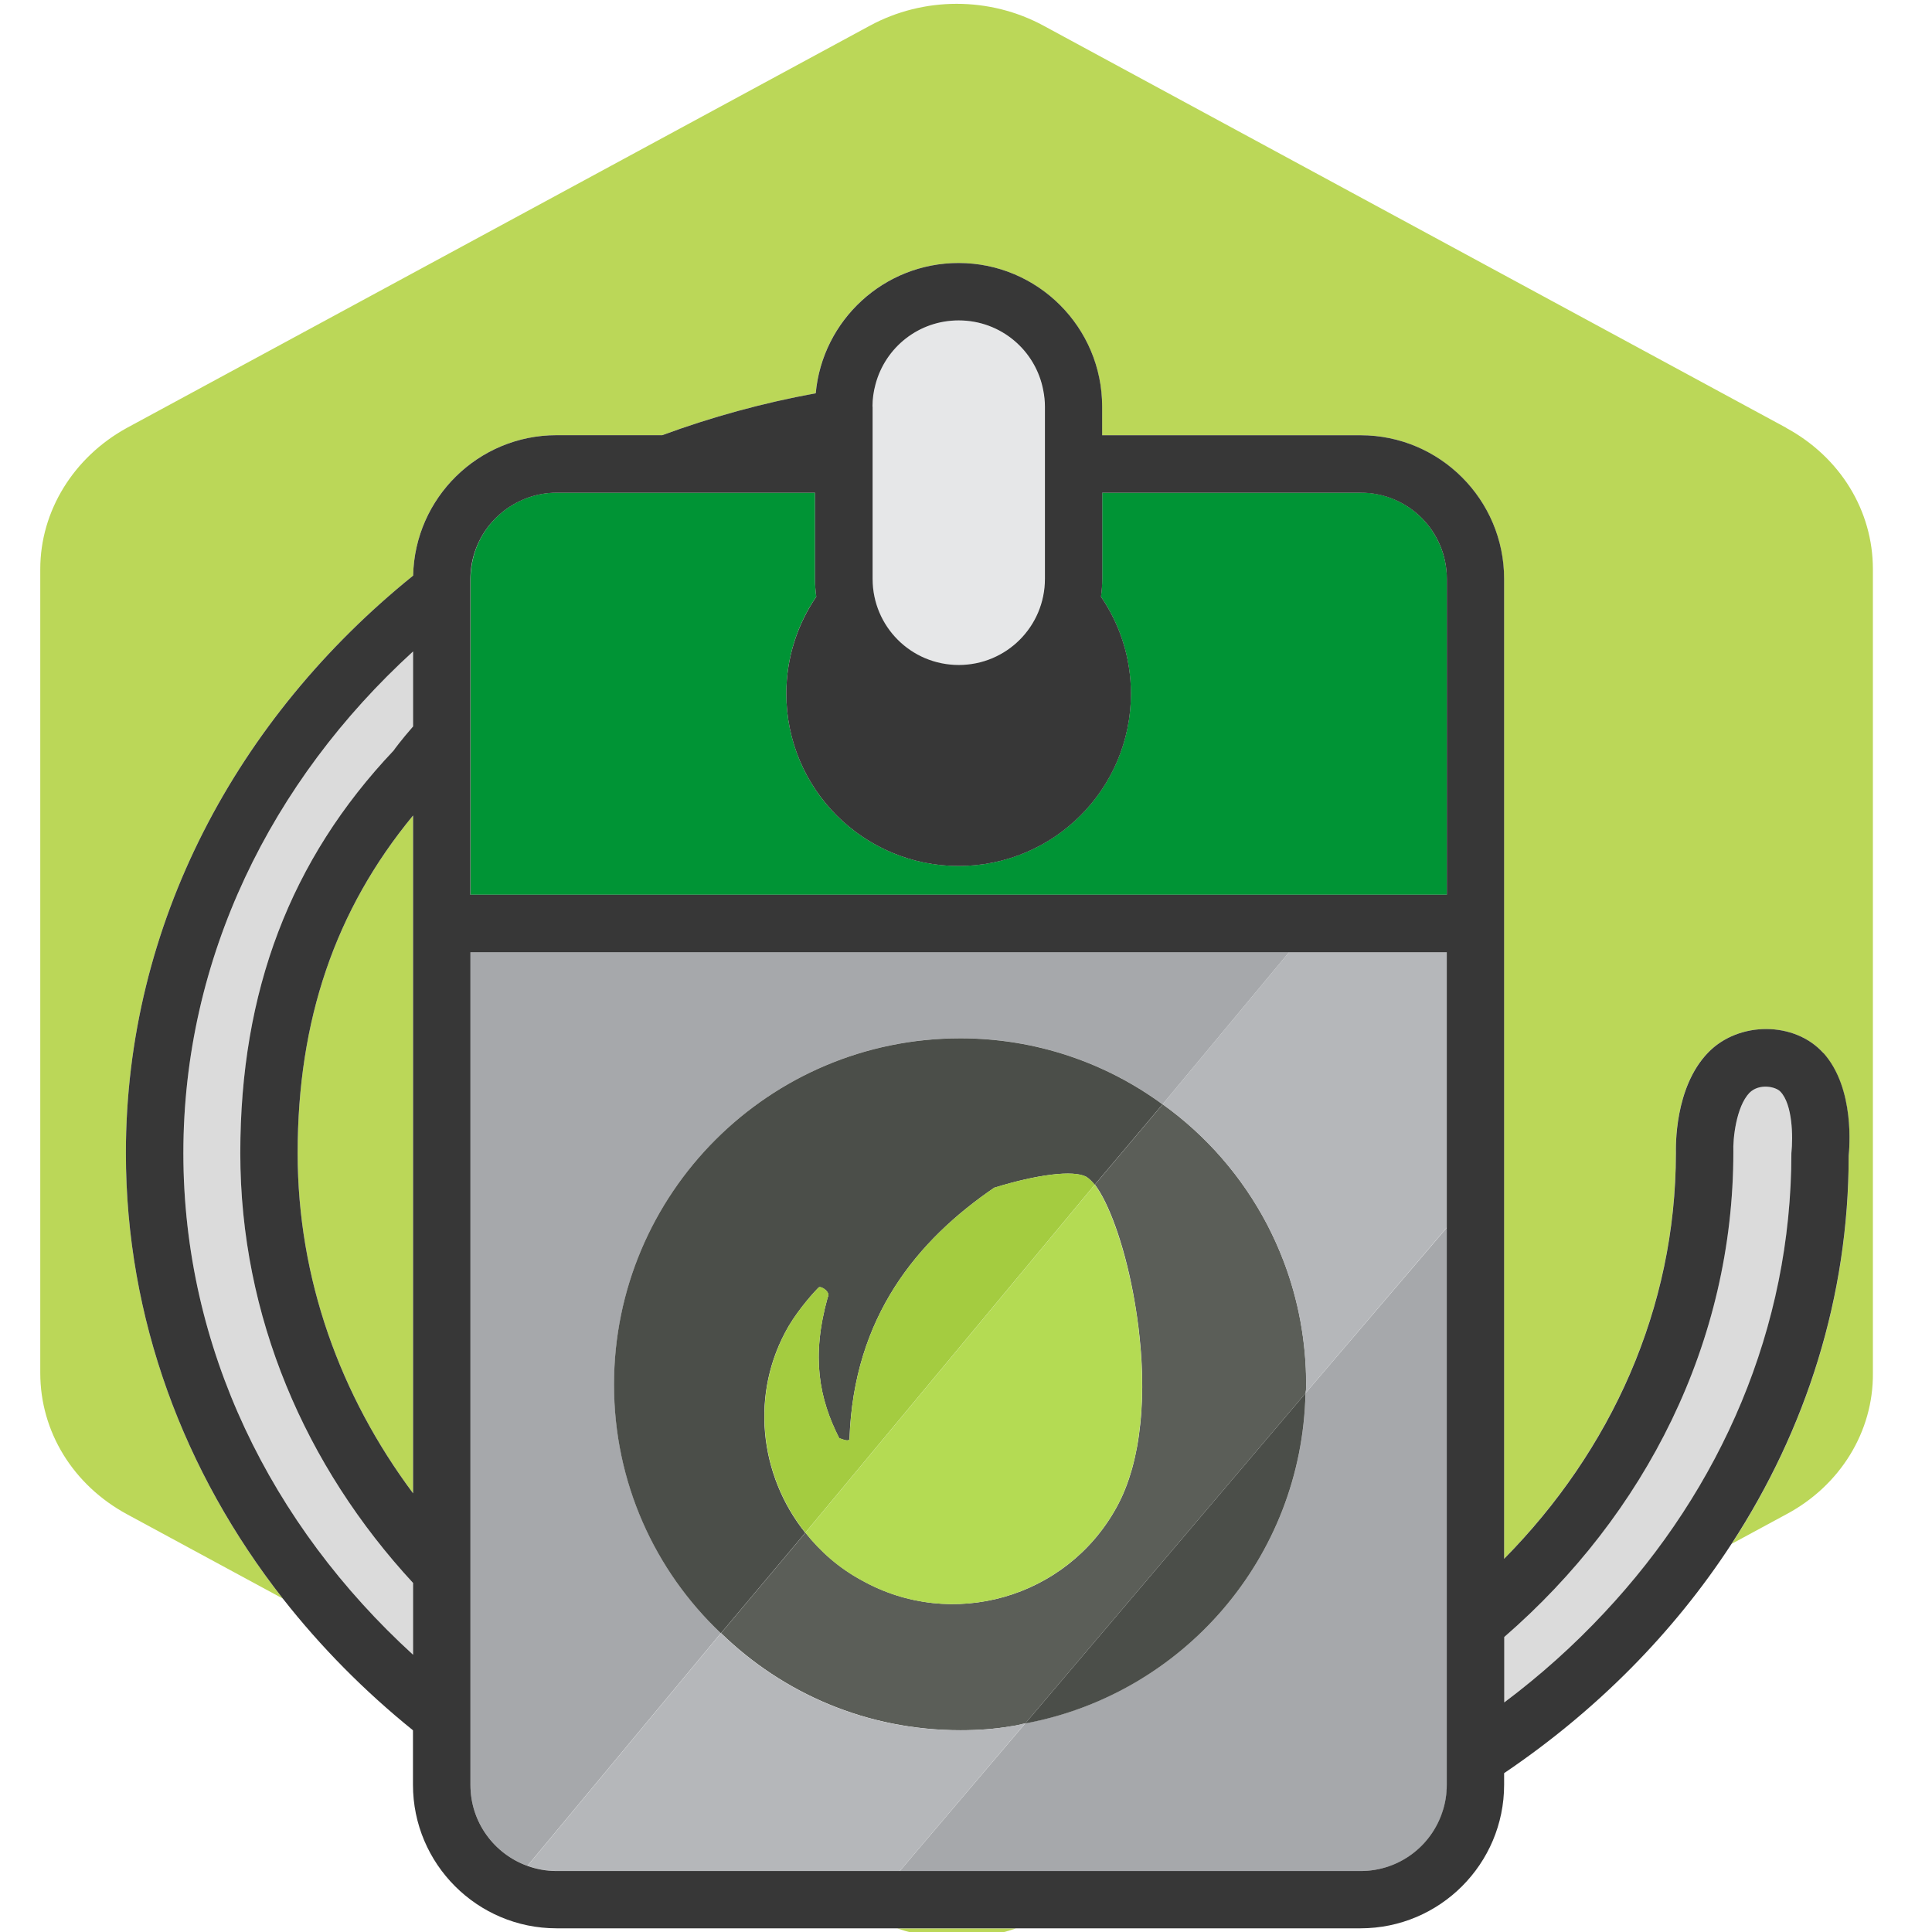
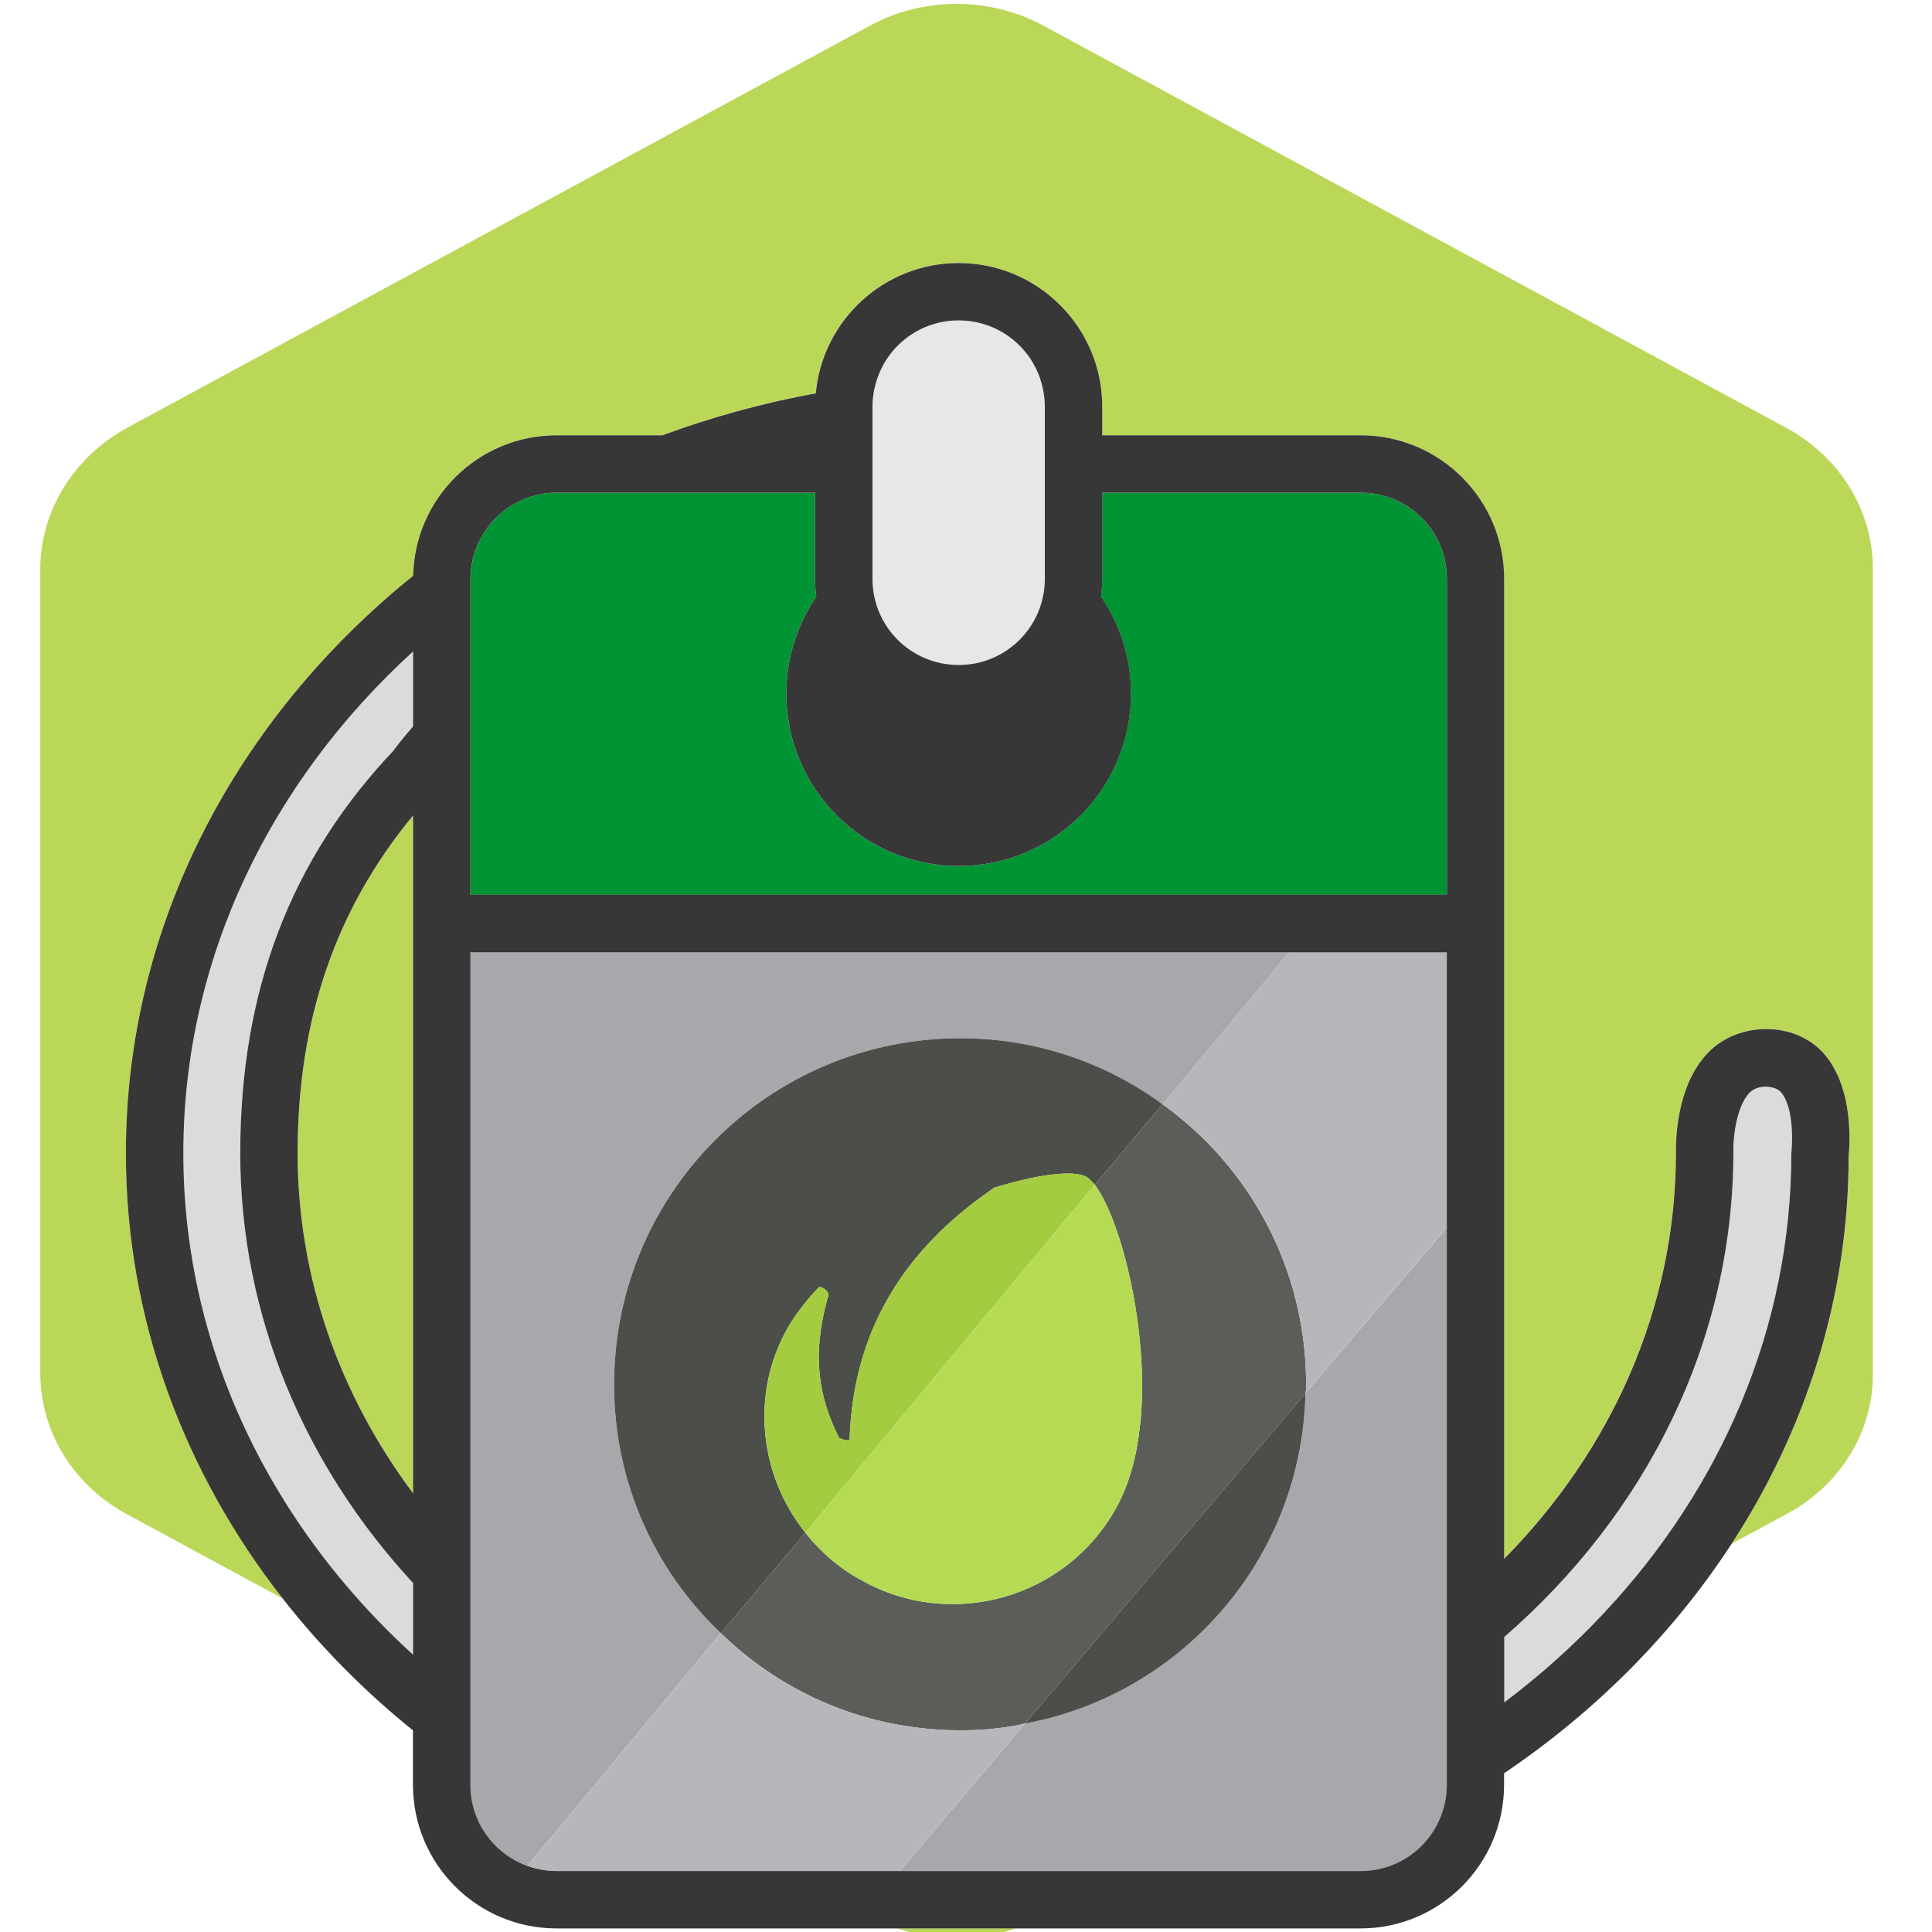
- <svg xmlns="http://www.w3.org/2000/svg" version="1.1" width="32" height="32" viewBox="0 0 32 32">
-   <path fill="#bbd758" d="M16.827 31.941h-1.965c0.635 0.218 1.33 0.218 1.965 0zM18.763 21.403c0.035 0.186 0.066 0.379 0.091 0.576-0.024-0.197-0.056-0.389-0.091-0.576zM29.586 7.086l-12.299-6.659c-0.894-0.485-1.989-0.485-2.882 0l-12.301 6.659c-0.885 0.485-1.437 1.379-1.437 2.339v13.317c0 0.97 0.542 1.854 1.437 2.339l2.581 1.397c-1.637-2.090-2.6-4.637-2.6-7.381 0-3.794 1.84-7.21 4.758-9.563 0.027-1.29 1.080-2.326 2.376-2.326h1.749c0.813-0.299 1.662-0.534 2.542-0.694 0.11-1.21 1.128-2.158 2.366-2.158 1.312 0 2.378 1.066 2.378 2.378v0.475h4.28c1.312 0 2.378 1.066 2.378 2.378v16.232c1.768-1.795 2.845-4.146 2.845-6.72 0-0.094-0.029-1.085 0.533-1.664 0.504-0.523 1.437-0.523 1.912 0.010 0.523 0.59 0.429 1.589 0.419 1.702 0 2.336-0.707 4.533-1.939 6.424l0.902-0.488c0.894-0.475 1.446-1.37 1.437-2.339v-13.317c0-0.97-0.542-1.854-1.435-2.339zM6.842 24.734v-11.227c-1.29 1.563-1.912 3.389-1.912 5.592 0 2.082 0.706 4.019 1.912 5.635zM21.632 22.933c0-0.269-0.019-0.533-0.054-0.792 0.037 0.259 0.054 0.523 0.054 0.792zM21.579 22.141c-0.035-0.259-0.088-0.512-0.158-0.758 0.069 0.246 0.122 0.499 0.158 0.758z" />
-   <path fill="#dbdbdb" d="M29.49 18.082c-0.077-0.086-0.352-0.142-0.514 0.019-0.219 0.229-0.275 0.762-0.266 0.979 0 3.154-1.458 6.002-3.795 8.034v1.083c0.598-0.45 1.154-0.946 1.656-1.482 1.934-2.064 3.101-4.72 3.101-7.614 0.027-0.277 0.018-0.81-0.182-1.019zM3.037 19.099c0 3.23 1.453 6.163 3.805 8.309v-1.189c-1.787-1.931-2.862-4.414-2.862-7.12 0-2.682 0.827-4.861 2.539-6.667 0.016-0.024 0.125-0.173 0.323-0.4v-1.242c-2.352 2.146-3.805 5.078-3.805 8.309z" />
-   <path fill="#a6a8ab" d="M10.171 22.933c0-3.168 2.568-5.736 5.736-5.736 1.256 0 2.416 0.41 3.349 1.094l2.096-2.52h-13.56v13.792c0 0.619 0.394 1.144 0.944 1.341l3.203-3.853c-1.093-1.037-1.768-2.501-1.768-4.118zM21.624 23.075c-0.058 2.73-2.035 4.984-4.642 5.469l-2.078 2.446h7.634c0.637 0 1.174-0.416 1.358-0.99 0.043-0.138 0.069-0.283 0.069-0.437v-9.23l-2.341 2.742z" />
-   <path fill="#009435" d="M22.536 8.16h-4.28v1.427c0 0.101-0.008 0.198-0.021 0.296 0.312 0.458 0.496 1.011 0.496 1.606 0 1.576-1.278 2.854-2.854 2.854s-2.853-1.278-2.853-2.854c0-0.597 0.184-1.149 0.496-1.606-0.013-0.098-0.021-0.195-0.021-0.296v-1.427h-4.28c-0.168 0-0.328 0.030-0.477 0.083-0.179 0.064-0.341 0.162-0.478 0.286-0.243 0.219-0.41 0.522-0.456 0.864-0.008 0.064-0.014 0.128-0.014 0.195v5.232h16.171v-5.232c-0.002-0.79-0.638-1.429-1.429-1.429z" />
-   <path fill="#e6e7e8" d="M17.28 6.472c-0.123-0.664-0.702-1.165-1.402-1.165-0.662 0-1.216 0.45-1.378 1.059-0.030 0.117-0.050 0.24-0.050 0.368v2.854c0 0.789 0.637 1.427 1.427 1.427s1.427-0.637 1.427-1.427v-2.854c0-0.090-0.010-0.178-0.026-0.262z" />
-   <path fill="#4b4e49" d="M17.99 19.49c0.048 0.029 0.094 0.077 0.142 0.133l1.123-1.331c-0.933-0.685-2.093-1.094-3.349-1.094-3.168 0-5.736 2.568-5.736 5.736 0 1.618 0.675 3.082 1.77 4.118l1.398-1.664c-0.762-0.952-0.923-2.312-0.275-3.424 0.181-0.304 0.437-0.581 0.494-0.637 0.038-0.038 0.21 0.077 0.152 0.162-0.275 0.989-0.142 1.674 0.19 2.331 0.029 0.010 0.152 0.067 0.171 0.019 0.067-2.035 1.131-3.301 2.397-4.166 0.712-0.221 1.312-0.296 1.522-0.182zM16.981 28.546c2.606-0.485 4.584-2.739 4.642-5.469l-4.642 5.469z" />
-   <path fill="#a4cc40" d="M17.99 19.49c-0.21-0.114-0.808-0.038-1.522 0.181-1.266 0.866-2.331 2.131-2.397 4.166-0.019 0.048-0.142-0.010-0.171-0.019-0.333-0.656-0.466-1.341-0.19-2.331 0.058-0.086-0.114-0.2-0.152-0.162-0.058 0.058-0.314 0.333-0.494 0.637-0.646 1.114-0.485 2.474 0.275 3.424l4.794-5.765c-0.048-0.054-0.096-0.102-0.142-0.131z" />
-   <path fill="#5b5e58" d="M16.754 28.592c0.077-0.010 0.152-0.029 0.229-0.048l4.642-5.469 0.008-0.058 0.002-0.058v-0.029c0-0.717-0.131-1.403-0.371-2.035-0.080-0.211-0.173-0.416-0.275-0.613-0.414-0.792-1.008-1.474-1.731-1.992l-1.123 1.331c0.227 0.298 0.477 0.974 0.63 1.781 0.035 0.186 0.066 0.379 0.091 0.576 0.016 0.131 0.029 0.264 0.040 0.397 0.010 0.133 0.018 0.267 0.021 0.402s0.003 0.269-0.002 0.402c-0.005 0.133-0.013 0.264-0.027 0.395s-0.030 0.258-0.053 0.382-0.050 0.246-0.083 0.365c-0.034 0.118-0.070 0.232-0.115 0.342-0.043 0.11-0.094 0.214-0.149 0.314-0.827 1.493-2.72 2.035-4.214 1.198-0.371-0.2-0.685-0.475-0.933-0.789l-1.398 1.664c1.027 0.998 2.416 1.608 3.966 1.608 0.285 0 0.57-0.019 0.846-0.067zM16.981 28.546v0zM16.754 28.592c0.077-0.010 0.152-0.029 0.229-0.048-0.077 0.019-0.154 0.038-0.229 0.048z" />
-   <path fill="#b4db53" d="M18.894 22.376c-0.010-0.133-0.024-0.266-0.040-0.397-0.024-0.197-0.054-0.389-0.091-0.576-0.155-0.806-0.403-1.483-0.63-1.781l-4.794 5.765c0.248 0.314 0.562 0.59 0.933 0.789 1.493 0.837 3.386 0.294 4.214-1.198 0.056-0.099 0.106-0.205 0.149-0.314 0.043-0.11 0.082-0.224 0.115-0.342s0.061-0.24 0.083-0.365 0.040-0.253 0.053-0.382 0.022-0.262 0.027-0.395c0.005-0.133 0.005-0.267 0.002-0.402-0.005-0.133-0.011-0.267-0.021-0.402z" />
-   <path fill="#b5b7ba" d="M15.907 28.659c-1.55 0-2.939-0.608-3.966-1.608l-3.203 3.853c0.15 0.054 0.314 0.085 0.483 0.085h5.683l0.056-0.066 2.022-2.381c-0.077 0.019-0.152 0.038-0.229 0.048-0.277 0.050-0.562 0.069-0.846 0.069zM21.352 15.77l-2.096 2.52c0.723 0.518 1.317 1.202 1.731 1.992 0.104 0.198 0.195 0.403 0.275 0.613 0.24 0.632 0.371 1.318 0.371 2.035v0.029l-0.002 0.058-0.008 0.058 2.339-2.742v-4.562h-2.611z" />
-   <path fill="#373737" d="M30.203 17.445c-0.475-0.533-1.408-0.533-1.912-0.010-0.562 0.581-0.533 1.57-0.533 1.664 0 2.574-1.075 4.926-2.845 6.72v-16.232c0-1.312-1.066-2.378-2.378-2.378h-4.28v-0.475c0-1.312-1.066-2.378-2.378-2.378-1.238 0-2.256 0.949-2.366 2.158-0.88 0.16-1.73 0.395-2.542 0.694h-1.75c-1.296 0-2.349 1.038-2.376 2.326-2.918 2.354-4.758 5.77-4.758 9.563 0 2.744 0.963 5.291 2.6 7.381 0.626 0.798 1.349 1.53 2.155 2.181v0.902c0 1.312 1.066 2.378 2.378 2.378h13.317c1.312 0 2.378-1.066 2.378-2.378v-0.192c1.52-1.027 2.805-2.32 3.768-3.8 1.232-1.891 1.939-4.088 1.939-6.424 0.011-0.114 0.107-1.114-0.416-1.702zM24.915 28.197v-1.083c2.338-2.030 3.795-4.88 3.795-8.034-0.010-0.219 0.048-0.752 0.266-0.979 0.162-0.162 0.437-0.104 0.514-0.019 0.2 0.21 0.21 0.742 0.181 1.018 0 2.894-1.166 5.55-3.101 7.614-0.502 0.538-1.056 1.034-1.654 1.483zM23.963 29.563c0 0.152-0.024 0.299-0.069 0.437-0.184 0.576-0.722 0.99-1.358 0.99h-13.317c-0.17 0-0.331-0.030-0.483-0.085-0.55-0.198-0.944-0.722-0.944-1.341v-13.792h16.171v13.79zM6.842 10.79v1.242c-0.198 0.227-0.307 0.376-0.323 0.4-1.712 1.808-2.539 3.986-2.539 6.667 0 2.706 1.077 5.189 2.862 7.12v1.189c-2.352-2.146-3.805-5.078-3.805-8.309s1.453-6.163 3.805-8.309zM8.264 8.53c0.138-0.125 0.301-0.222 0.478-0.286 0.149-0.053 0.309-0.083 0.477-0.083h4.28v1.427c0 0.101 0.008 0.198 0.021 0.296-0.312 0.458-0.496 1.011-0.496 1.606 0 1.576 1.278 2.854 2.854 2.854s2.854-1.278 2.854-2.854c0-0.597-0.184-1.149-0.496-1.606 0.013-0.098 0.021-0.195 0.021-0.296v-1.427h4.28c0.789 0 1.427 0.637 1.427 1.427v5.232h-16.173v-5.232c0-0.066 0.006-0.131 0.014-0.195 0.048-0.341 0.214-0.643 0.458-0.862zM14.451 6.734c0-0.128 0.018-0.25 0.050-0.368 0.162-0.611 0.715-1.059 1.378-1.059 0.701 0 1.28 0.501 1.402 1.165 0.016 0.085 0.026 0.173 0.026 0.261v2.854c0 0.789-0.637 1.427-1.427 1.427s-1.427-0.637-1.427-1.427v-2.853zM6.842 24.734c-1.206-1.616-1.912-3.554-1.912-5.635 0-2.203 0.622-4.029 1.912-5.592v11.227z" />
+ <svg xmlns="http://www.w3.org/2000/svg" baseProfile="tiny" viewBox="0 0 200 200">
+   <g fill="#BBD758">
+     <path d="M105.17 199.63h-12.28c3.97 1.36 8.31 1.36 12.28 0zM117.27 133.77c.22 1.16.41 2.37.57 3.6-.15-1.23-.35-2.43-.57-3.6zM184.91 44.29l-76.87-41.62c-5.59-3.03-12.43-3.03-18.01 0l-76.88 41.62c-5.53 3.03-8.98 8.62-8.98 14.62v83.23c0 6.06 3.39 11.59 8.98 14.62l16.13 8.73c-10.23-13.06-16.25-28.98-16.25-46.13 0-23.71 11.5-45.06 29.74-59.77.17-8.06 6.75-14.54 14.85-14.54h10.93c5.08-1.87 10.39-3.34 15.89-4.34.69-7.56 7.05-13.49 14.79-13.49 8.2 0 14.86 6.66 14.86 14.86v2.97h26.75c8.2 0 14.86 6.66 14.86 14.86v101.45c11.05-11.22 17.78-25.91 17.78-42 0-.59-.18-6.78 3.33-10.4 3.15-3.27 8.98-3.27 11.95.06 3.27 3.69 2.68 9.93 2.62 10.64 0 14.6-4.42 28.33-12.12 40.15l5.64-3.05c5.59-2.97 9.04-8.56 8.98-14.62v-83.23c0-6.06-3.39-11.59-8.97-14.62zM42.76 154.59v-70.17c-8.06 9.77-11.95 21.18-11.95 34.95 0 13.01 4.41 25.12 11.95 35.22zM135.2 143.33c0-1.68-.12-3.33-.34-4.95.23 1.62.34 3.27.34 4.95zM134.87 138.38c-.22-1.62-.55-3.2-.99-4.74.43 1.54.76 3.12.99 4.74z" />
+   </g>
+   <g fill="#DBDBDB">
+     <path d="M184.31 113.01c-.48-.54-2.2-.89-3.21.12-1.37 1.43-1.72 4.76-1.66 6.12 0 19.71-9.11 37.51-23.72 50.21v6.77c3.74-2.81 7.21-5.91 10.35-9.26 12.09-12.9 19.38-29.5 19.38-47.59.17-1.73.11-5.06-1.14-6.37zM18.98 119.37c0 20.19 9.08 38.52 23.78 51.93v-7.43c-11.17-12.07-17.89-27.59-17.89-44.5 0-16.76 5.17-30.38 15.87-41.67.1-.15.78-1.08 2.02-2.5v-7.76c-14.7 13.41-23.78 31.74-23.78 51.93z" />
+   </g>
+   <g fill="#A6A8AB">
+     <path d="M63.57 143.33c0-19.8 16.05-35.85 35.85-35.85 7.85 0 15.1 2.56 20.93 6.84l13.1-15.75h-84.75v86.2c0 3.87 2.46 7.15 5.9 8.38l3.41-4.1 1.92-2.31 1.98-2.38.69-.83 2.54-3.06 1.96-2.36 1.96-2.36 5.56-6.68c-6.83-6.48-11.05-15.63-11.05-25.74zM135.15 144.22c-.36 17.06-12.72 31.15-29.01 34.18l-3.94 4.64-2.48 2.92-2.45 2.88-3.77 4.44-.35.41h47.71c3.98 0 7.34-2.6 8.49-6.19.27-.86.43-1.77.43-2.73v-57.69l-14.63 17.14z" />
+   </g>
+   <path fill="#009435" d="M140.85 51h-26.75v8.92c0 .63-.05 1.24-.13 1.85 1.95 2.86 3.1 6.32 3.1 10.04 0 9.85-7.99 17.84-17.84 17.84s-17.83-7.99-17.83-17.84c0-3.73 1.15-7.18 3.1-10.04-.08-.61-.13-1.22-.13-1.85v-8.92h-26.75c-1.05 0-2.05.19-2.98.52-1.12.4-2.13 1.01-2.99 1.79-1.52 1.37-2.56 3.26-2.85 5.4-.05.4-.09.8-.09 1.22v32.7h101.07v-32.7c-.01-4.94-3.99-8.93-8.93-8.93z" />
+   <path fill="#E6E7E8" d="M108 40.45c-.77-4.15-4.39-7.28-8.76-7.28-4.14 0-7.6 2.81-8.61 6.62-.19.73-.31 1.5-.31 2.3v17.84c0 4.93 3.98 8.92 8.92 8.92s8.92-3.98 8.92-8.92v-17.84c0-.56-.06-1.11-.16-1.64z" />
+   <g fill="#4B4E49">
+     <path d="M112.44 121.81c.3.18.59.48.89.83l7.02-8.32c-5.83-4.28-13.08-6.84-20.93-6.84-19.8 0-35.85 16.05-35.85 35.85 0 10.11 4.22 19.26 11.06 25.74l8.74-10.4c-4.76-5.95-5.77-14.45-1.72-21.4 1.13-1.9 2.73-3.63 3.09-3.98.24-.24 1.31.48.95 1.01-1.72 6.18-.89 10.46 1.19 14.57.18.06.95.42 1.07.12.42-12.72 7.07-20.63 14.98-26.04 4.45-1.38 8.2-1.85 9.51-1.14zM106.13 178.41c16.29-3.03 28.65-17.12 29.01-34.18l-29.01 34.18z" />
+   </g>
+   <path fill="#A4CC40" d="M112.44 121.81c-1.31-.71-5.05-.24-9.51 1.13-7.91 5.41-14.57 13.32-14.98 26.04-.12.3-.89-.06-1.07-.12-2.08-4.1-2.91-8.38-1.19-14.57.36-.54-.71-1.25-.95-1.01-.36.36-1.96 2.08-3.09 3.98-4.04 6.96-3.03 15.46 1.72 21.4l29.96-36.03c-.3-.34-.6-.64-.89-.82z" />
+   <path fill="#5B5E58" d="M104.71 178.7c.48-.06.95-.18 1.43-.3l29.01-34.18.05-.36.01-.36v-.18c0-4.48-.82-8.77-2.32-12.72-.5-1.32-1.08-2.6-1.72-3.83-2.59-4.95-6.3-9.21-10.82-12.45l-7.02 8.32c1.42 1.86 2.98 6.09 3.94 11.13.22 1.16.41 2.37.57 3.6.1.82.18 1.65.25 2.48.06.83.11 1.67.13 2.51.02.84.02 1.68-.01 2.51-.03.83-.08 1.65-.17 2.47s-.19 1.61-.33 2.39-.31 1.54-.52 2.28c-.21.74-.44 1.45-.72 2.14-.27.69-.59 1.34-.93 1.96-5.17 9.33-17 12.72-26.34 7.49-2.32-1.25-4.28-2.97-5.83-4.93l-8.74 10.4c6.42 6.24 15.1 10.05 24.79 10.05 1.78 0 3.56-.12 5.29-.42zM106.13 178.41l29.02-34.19-29.02 34.19zM104.71 178.7c.48-.06.95-.18 1.43-.3-.48.12-.96.24-1.43.3z" />
+   <path fill="#B4DB53" d="M118.09 139.85c-.06-.83-.15-1.66-.25-2.48-.15-1.23-.34-2.43-.57-3.6-.97-5.04-2.52-9.27-3.94-11.13l-29.96 36.03c1.55 1.96 3.51 3.69 5.83 4.93 9.33 5.23 21.16 1.84 26.34-7.49.35-.62.66-1.28.93-1.96.27-.69.51-1.4.72-2.14.21-.74.38-1.5.52-2.28s.25-1.58.33-2.39.14-1.64.17-2.47c.03-.83.03-1.67.01-2.51-.03-.83-.07-1.67-.13-2.51z" />
+   <g fill="#B5B7BA">
+     <path d="M99.42 179.12c-9.69 0-18.37-3.8-24.79-10.05l-5.56 6.68-1.96 2.36-1.96 2.36-2.54 3.06-.69.83-1.98 2.38-1.92 2.31-3.41 4.1c.94.34 1.96.53 3.02.53h35.52l.35-.41 3.77-4.44 2.45-2.88 2.48-2.92 3.94-4.64c-.48.12-.95.24-1.43.3-1.73.31-3.51.43-5.29.43zM133.45 98.56l-13.1 15.75c4.52 3.24 8.23 7.51 10.82 12.45.65 1.24 1.22 2.52 1.72 3.83 1.5 3.95 2.32 8.24 2.32 12.72v.18l-.01.36-.05.36 14.62-17.14v-28.51h-16.32z" />
+   </g>
+   <path fill="#373737" d="M188.77 109.03c-2.97-3.33-8.8-3.33-11.95-.06-3.51 3.63-3.33 9.81-3.33 10.4 0 16.09-6.72 30.79-17.78 42v-101.45c0-8.2-6.66-14.86-14.86-14.86h-26.75v-2.97c0-8.2-6.66-14.86-14.86-14.86-7.74 0-14.1 5.93-14.79 13.49-5.5 1-10.81 2.47-15.89 4.34h-10.94c-8.1 0-14.68 6.49-14.85 14.54-18.24 14.71-29.74 36.06-29.74 59.77 0 17.15 6.02 33.07 16.25 46.13 3.91 4.99 8.43 9.56 13.47 13.63v5.64c0 8.2 6.66 14.86 14.86 14.86h83.23c8.2 0 14.86-6.66 14.86-14.86v-1.2c9.5-6.42 17.53-14.5 23.55-23.75 7.7-11.82 12.12-25.55 12.12-40.15.07-.71.67-6.96-2.6-10.64zm-33.05 67.2v-6.77c14.61-12.69 23.72-30.5 23.72-50.21-.06-1.37.3-4.7 1.66-6.12 1.01-1.01 2.73-.65 3.21-.12 1.25 1.31 1.31 4.64 1.13 6.36 0 18.09-7.29 34.69-19.38 47.59-3.14 3.36-6.6 6.46-10.34 9.27zm-5.95 8.54c0 .95-.15 1.87-.43 2.73-1.15 3.6-4.51 6.19-8.49 6.19h-83.23c-1.06 0-2.07-.19-3.02-.53-3.44-1.24-5.9-4.51-5.9-8.38v-86.2h101.07v86.19zm-107.01-117.33v7.76c-1.24 1.42-1.92 2.35-2.02 2.5-10.7 11.3-15.87 24.91-15.87 41.67 0 16.91 6.73 32.43 17.89 44.5v7.43c-14.7-13.41-23.78-31.74-23.78-51.93s9.08-38.52 23.78-51.93zm8.89-14.13c.86-.78 1.88-1.39 2.99-1.79.93-.33 1.93-.52 2.98-.52h26.75v8.92c0 .63.05 1.24.13 1.85-1.95 2.86-3.1 6.32-3.1 10.04 0 9.85 7.99 17.84 17.84 17.84s17.84-7.99 17.84-17.84c0-3.73-1.15-7.18-3.1-10.04.08-.61.13-1.22.13-1.85v-8.92h26.75c4.93 0 8.92 3.98 8.92 8.92v32.7h-101.08v-32.7c0-.41.04-.82.09-1.22.3-2.13 1.34-4.02 2.86-5.39zm38.67-11.22c0-.8.11-1.56.31-2.3 1.01-3.82 4.47-6.62 8.61-6.62 4.38 0 8 3.13 8.76 7.28.1.53.16 1.08.16 1.63v17.84c0 4.93-3.98 8.92-8.92 8.92s-8.92-3.98-8.92-8.92v-17.83zm-47.56 112.5c-7.54-10.1-11.95-22.21-11.95-35.22 0-13.77 3.89-25.18 11.95-34.95v70.17z" />
</svg>
